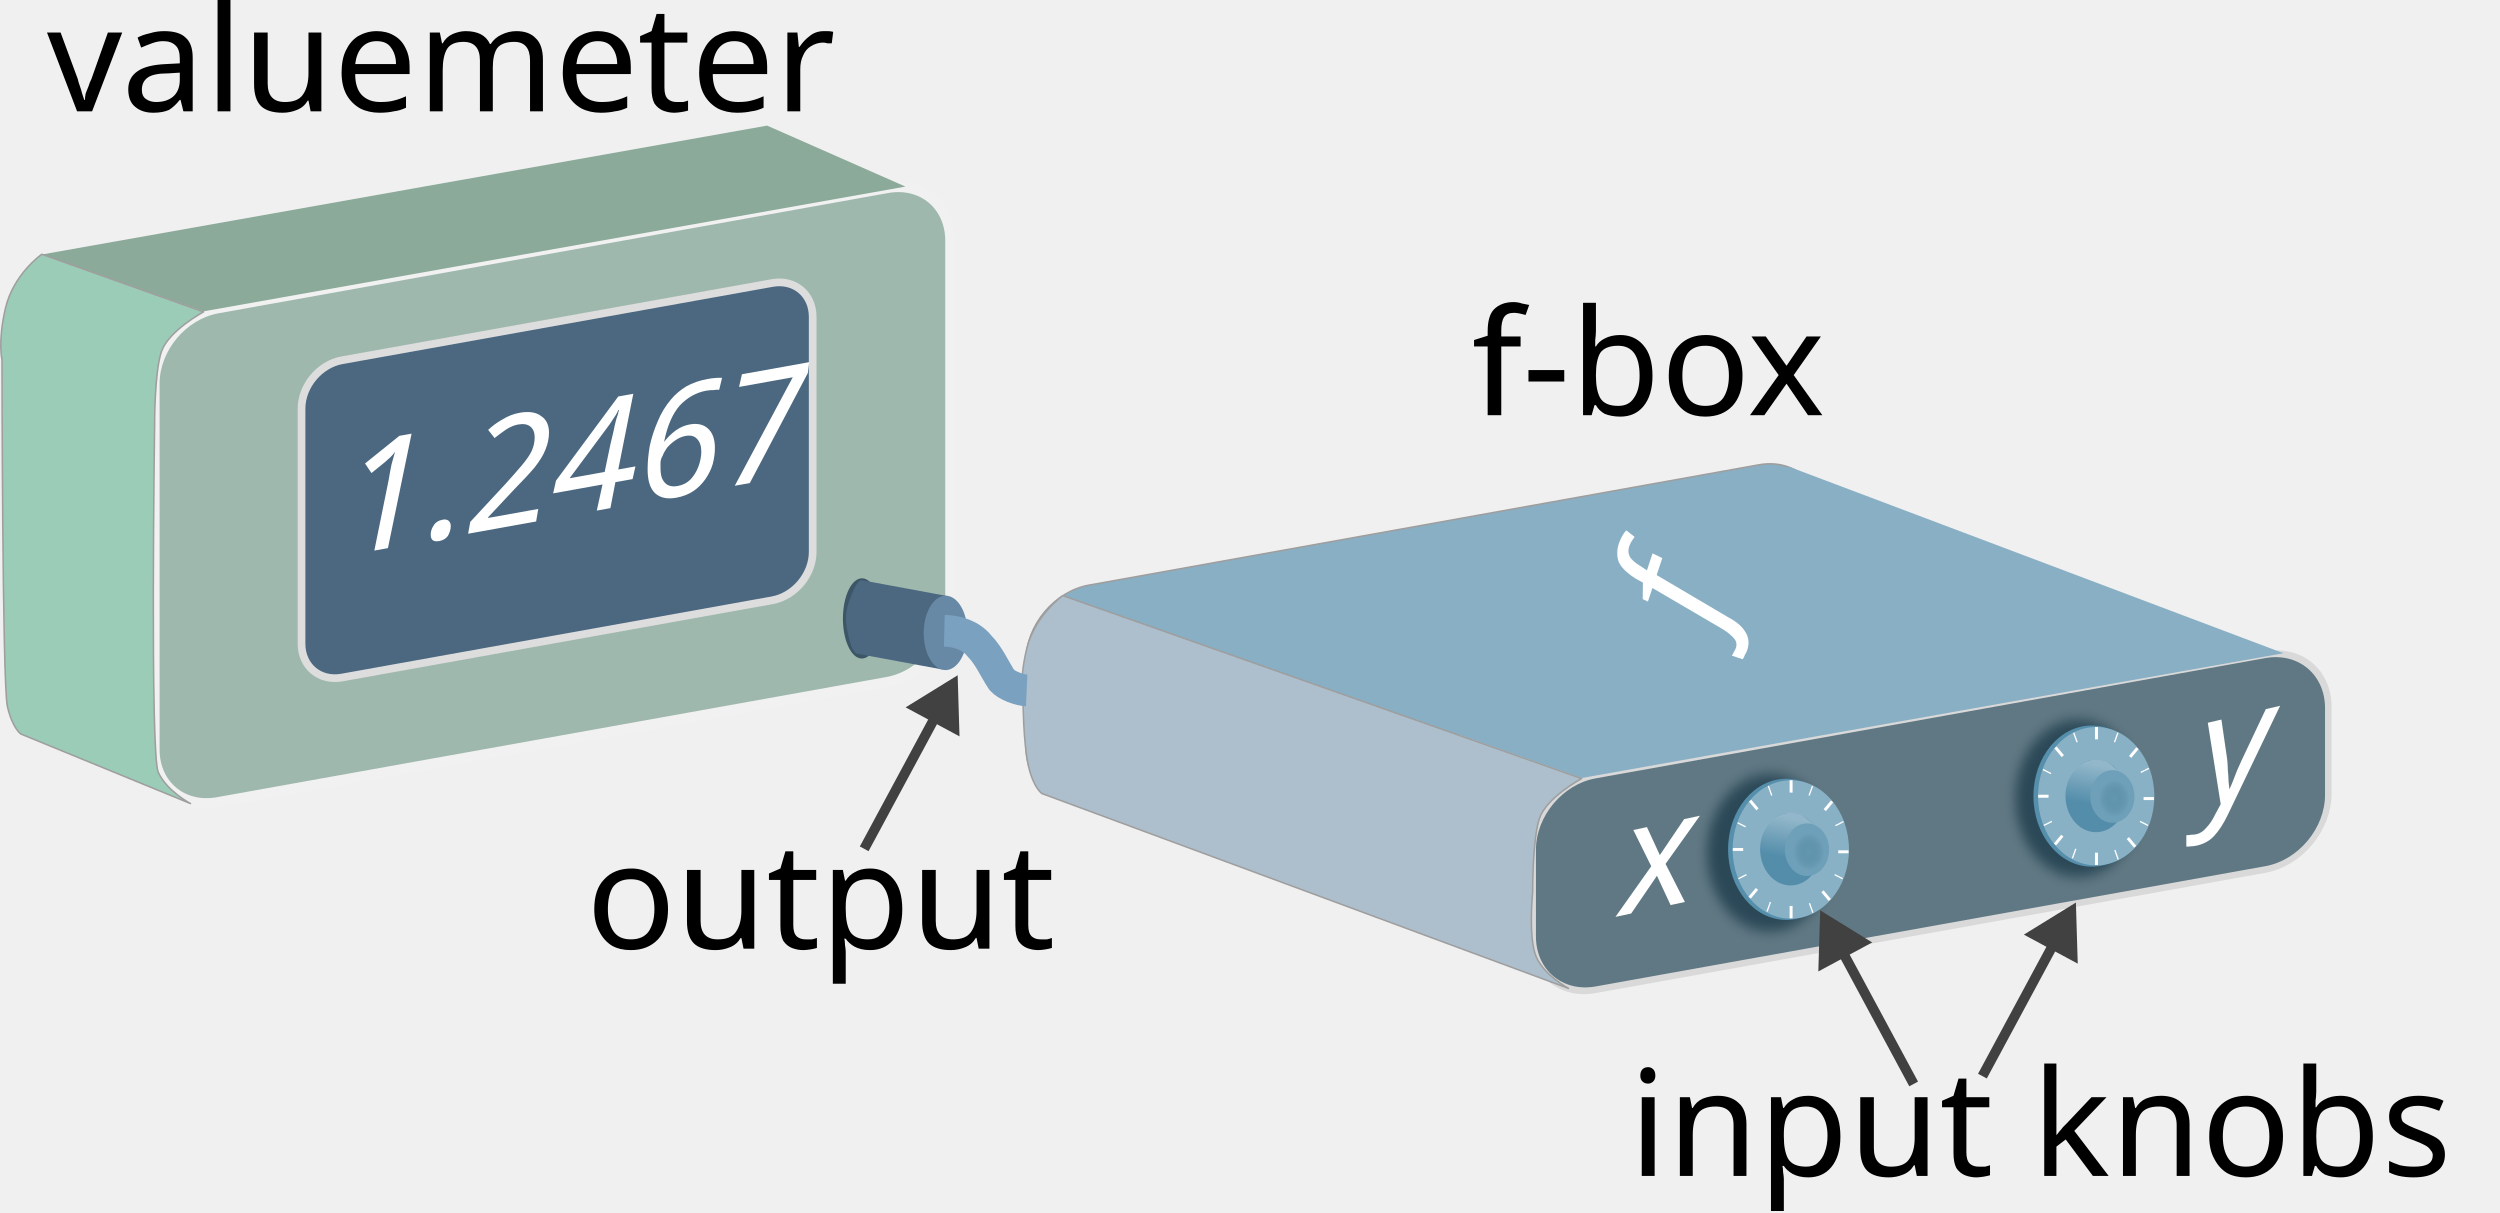
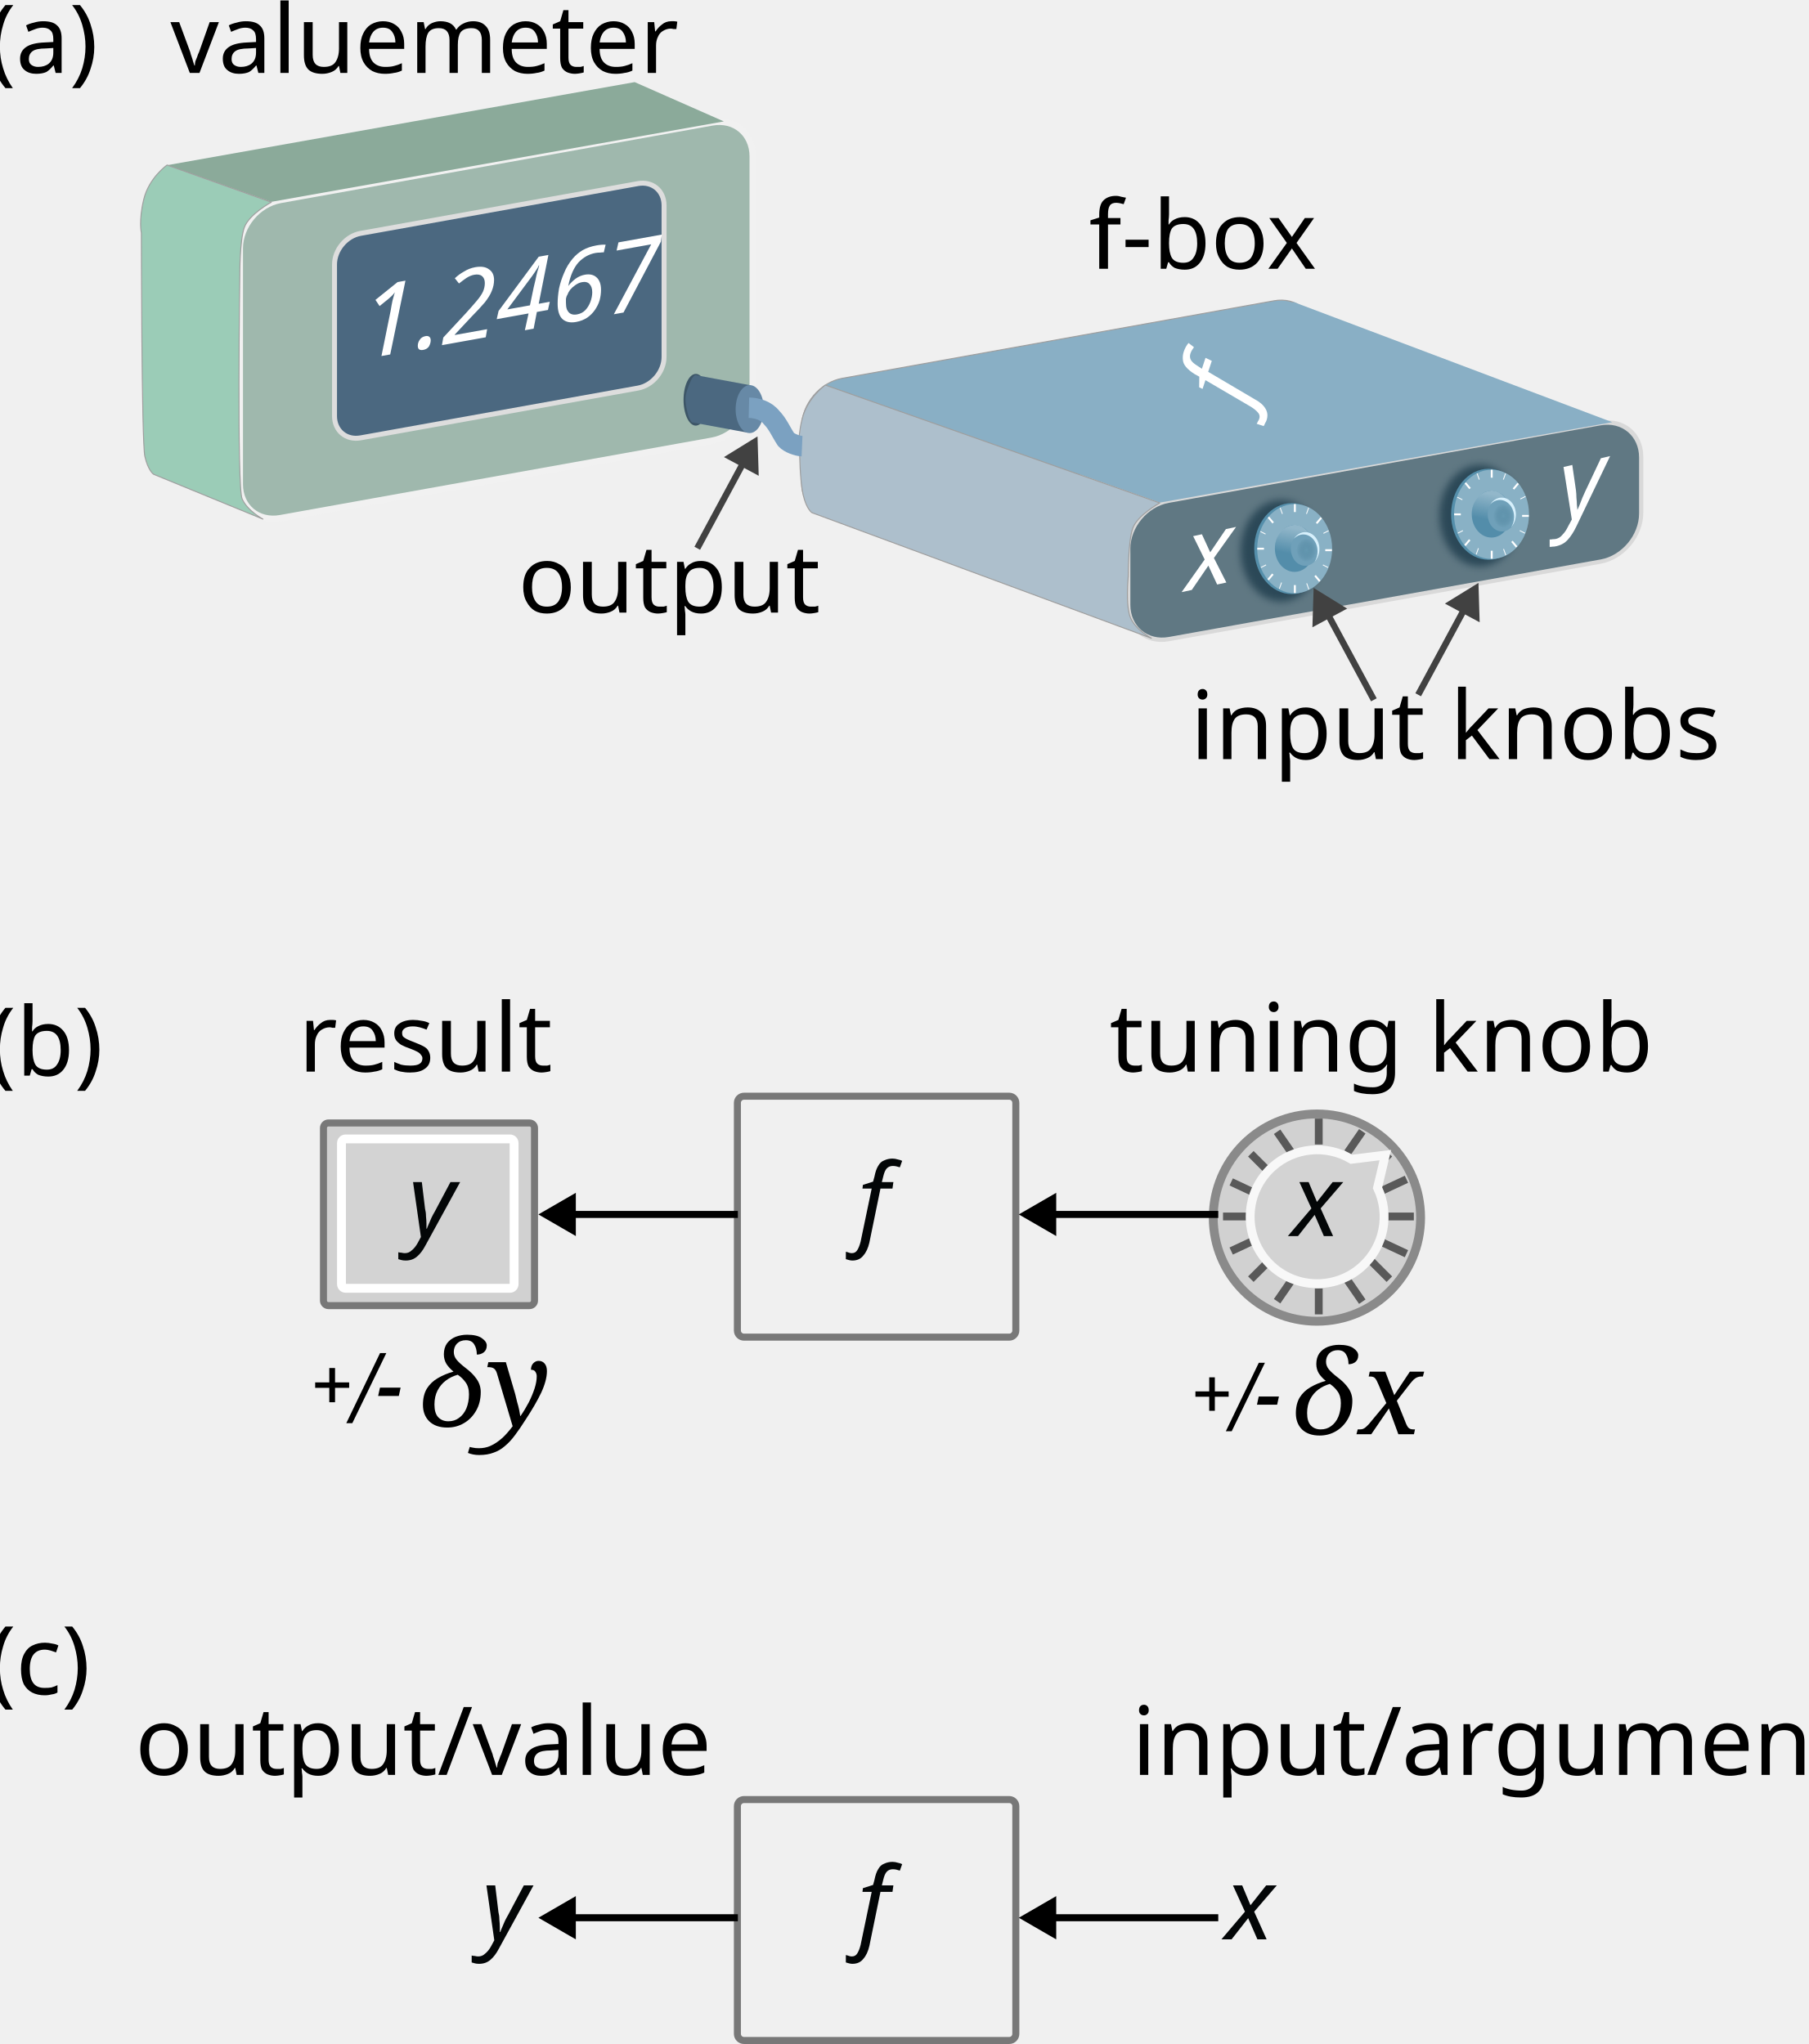
- <svg xmlns="http://www.w3.org/2000/svg" xmlns:xlink="http://www.w3.org/1999/xlink" width="54.568mm" height="26.476mm" viewBox="0 0 54.568 26.476" version="1.1" id="svg5">
+ <svg xmlns="http://www.w3.org/2000/svg" xmlns:xlink="http://www.w3.org/1999/xlink" width="61.234mm" height="69.219mm" viewBox="0 0 61.234 69.219" version="1.1" id="svg5">
  <defs id="defs2">
    <marker style="overflow:visible" id="TriangleStart" refX="0" refY="0" orient="auto-start-reverse" markerWidth="5.324" markerHeight="6.155" viewBox="0 0 5.324 6.155" preserveAspectRatio="xMidYMid">
      <path transform="scale(0.5)" style="fill:context-stroke;fill-rule:evenodd;stroke:context-stroke;stroke-width:1pt" d="M 5.77,0 -2.88,5 V -5 Z" id="path135" />
    </marker>
    <linearGradient id="linearGradient6101">
      <stop style="stop-color:#6498b1;stop-opacity:1;" offset="0" id="stop6097" />
      <stop style="stop-color:#457992;stop-opacity:0;" offset="1" id="stop6099" />
    </linearGradient>
    <linearGradient id="linearGradient6081">
      <stop style="stop-color:#92b7ca;stop-opacity:1;" offset="0" id="stop6077" />
      <stop style="stop-color:#92b7ca;stop-opacity:0;" offset="1" id="stop6079" />
    </linearGradient>
    <linearGradient xlink:href="#linearGradient6081" id="linearGradient6083" x1="115.342" y1="60.333" x2="114.871" y2="62.681" gradientUnits="userSpaceOnUse" gradientTransform="translate(-0.00826823,-0.00826823)" />
    <radialGradient xlink:href="#linearGradient6101" id="radialGradient6103" cx="116.455" cy="62.247" fx="116.455" fy="62.247" r="1.32" gradientTransform="matrix(0.6992481,0,0,0.8324382,35.13982,10.55309)" gradientUnits="userSpaceOnUse" />
    <linearGradient xlink:href="#linearGradient6081" id="linearGradient6175" gradientUnits="userSpaceOnUse" gradientTransform="translate(-0.00826823,-0.00826823)" x1="115.342" y1="60.333" x2="114.871" y2="62.681" />
    <radialGradient xlink:href="#linearGradient6101" id="radialGradient6177" gradientUnits="userSpaceOnUse" gradientTransform="matrix(0.6992481,0,0,0.8324382,35.13982,10.55309)" cx="116.455" cy="62.247" fx="116.455" fy="62.247" r="1.32" />
    <filter style="color-interpolation-filters:sRGB" id="filter1" x="-0.116" y="-0.095" width="1.231" height="1.19">
      <feGaussianBlur stdDeviation="0.122" id="feGaussianBlur1" />
    </filter>
+     <marker style="overflow:visible" id="TriangleStart-7" refX="0" refY="0" orient="auto-start-reverse" markerWidth="5.324" markerHeight="6.155" viewBox="0 0 5.324 6.155" preserveAspectRatio="xMidYMid">
+       <path transform="scale(0.5)" style="fill:context-stroke;fill-rule:evenodd;stroke:context-stroke;stroke-width:1pt" d="M 5.77,0 -2.88,5 V -5 Z" id="path135-5" />
+     </marker>
  </defs>
-   <g id="layer1" transform="translate(-12.2863,-4.777476)">
+   <g id="layer1" transform="translate(-7.542792,-4.738184)">
+     <rect style="fill:#d1d1d1;stroke:#787878;stroke-width:0.238;stroke-linejoin:round;stroke-dasharray:none;fill-opacity:1" id="rect29" width="7.145" height="6.185" x="18.494" y="42.767" ry="0.169" />
+     <rect style="fill:#d3d3d3;fill-opacity:1;stroke:#ffffff;stroke-width:0.3;stroke-linejoin:round;stroke-dasharray:none;stroke-opacity:1" id="rect30" width="5.844" height="5.059" x="19.104" y="43.307" ry="0.139" />
    <rect style="fill:#607883;fill-opacity:1;stroke:#d9d9d9;stroke-width:0.145;stroke-linejoin:round;stroke-dasharray:none;stroke-opacity:1" id="rect184" width="17.644" height="4.687" x="46.472" y="30.155" ry="1.397" transform="matrix(0.9842561,-0.1767484,0,1,0,0)" />
    <ellipse style="mix-blend-mode:normal;fill:#2b4857;fill-opacity:1;stroke:none;stroke-width:0.032;stroke-linejoin:round;filter:url(#filter1)" id="ellipse1" cx="50.961" cy="23.417" rx="1.269" ry="1.541" transform="matrix(1.074093,0,0,1.112695,2.90492,-3.854399)" />
    <ellipse style="mix-blend-mode:normal;fill:#2b4857;fill-opacity:1;stroke:none;stroke-width:0.032;stroke-linejoin:round;filter:url(#filter1)" id="ellipse6085-8" cx="50.961" cy="23.417" rx="1.269" ry="1.541" transform="matrix(1.074093,0,0,1.112695,-3.825418,-2.663774)" />
    <rect style="fill:#89afc5;fill-opacity:1;stroke:#9e9e9e;stroke-width:0.035;stroke-linejoin:round" id="rect391" width="17.644" height="4.687" x="35.238" y="24.024" ry="1.397" transform="matrix(0.9842561,-0.1767484,0,1,0,0)" />
    <path style="fill:#89afc5;fill-opacity:1;stroke:none;stroke-width:0.034;stroke-linejoin:round" d="M 51.35,14.97 62.128,19.036 46.804,21.76 35.527,17.782" id="path456" />
    <path style="fill:#adbfcc;fill-opacity:1;stroke:#9e9e9e;stroke-width:0.034;stroke-linejoin:round" d="m 46.808,21.771 c 0,0 -0.761,0.41 -0.918,0.864 -0.156,0.453 -0.15,1.616 -0.15,1.616 0,0 -0.101,1.006 0.079,1.415 0.18,0.408 0.704,0.685 0.704,0.685 L 35.03,22.099 c 0,0 -0.186,-0.118 -0.297,-0.608 -0.111,-0.49 -0.117,-1.412 -0.117,-1.412 0,0 -0.097,-0.399 0.079,-1.136 0.176,-0.737 0.79,-1.165 0.79,-1.165 z" id="path1188" />
    <g id="g6127" transform="matrix(0.3653943,0,0,0.3653943,9.17674,0.5795235)">
      <ellipse style="fill:#558fab;fill-opacity:1;stroke:none;stroke-width:0.087;stroke-linejoin:round" id="ellipse6085" cx="115.212" cy="62.225" rx="3.473" ry="4.217" />
      <ellipse style="fill:#89b1c5;fill-opacity:1;stroke:none;stroke-width:0.086;stroke-linejoin:round" id="circle5204" cx="115.486" cy="62.232" rx="3.473" ry="4.134" />
      <ellipse style="fill:#538daa;fill-opacity:1;stroke:none;stroke-width:0.116;stroke-linejoin:round" id="circle5206" cx="115.473" cy="62.216" rx="1.82" ry="2.166" />
      <path style="fill:none;fill-opacity:1;stroke:#ffffff;stroke-width:0.178;stroke-linejoin:round;stroke-dasharray:none;stroke-opacity:1" d="M 115.504,58.098 V 58.835" id="path5210" />
      <path style="fill:none;fill-opacity:1;stroke:#ffffff;stroke-width:0.178;stroke-linejoin:round;stroke-dasharray:none;stroke-opacity:1" d="m 115.504,65.605 v 0.737" id="path5212" />
      <path style="fill:none;fill-opacity:1;stroke:#ffffff;stroke-width:0.178;stroke-linejoin:round;stroke-dasharray:none;stroke-opacity:1" d="m 112.641,62.232 h -0.619" id="path5214" />
      <path style="fill:none;fill-opacity:1;stroke:#ffffff;stroke-width:0.178;stroke-linejoin:round;stroke-dasharray:none;stroke-opacity:1" d="m 118.937,62.372 h -0.619" id="path5216" />
      <path style="fill:none;fill-opacity:1;stroke:#ffffff;stroke-width:0.178;stroke-linejoin:round;stroke-dasharray:none;stroke-opacity:1" d="m 117.952,59.364 -0.438,0.521" id="path5218" />
      <path style="fill:none;fill-opacity:1;stroke:#ffffff;stroke-width:0.178;stroke-linejoin:round;stroke-dasharray:none;stroke-opacity:1" d="m 113.463,64.591 -0.438,0.521" id="path5220" />
      <path style="fill:none;fill-opacity:1;stroke:#ffffff;stroke-width:0.178;stroke-linejoin:round;stroke-dasharray:none;stroke-opacity:1" d="M 113.493,59.838 113.055,59.317" id="path5222" />
      <path style="fill:none;fill-opacity:1;stroke:#ffffff;stroke-width:0.178;stroke-linejoin:round;stroke-dasharray:none;stroke-opacity:1" d="m 117.815,65.252 -0.438,-0.521" id="path5224" />
      <path style="fill:none;fill-opacity:1;stroke:#ffffff;stroke-width:0.079;stroke-linejoin:round;stroke-dasharray:none;stroke-opacity:1" d="m 114.144,58.439 0.204,0.57" id="path5226" />
      <path style="fill:none;fill-opacity:1;stroke:#ffffff;stroke-width:0.079;stroke-linejoin:round;stroke-dasharray:none;stroke-opacity:1" d="m 116.784,58.439 -0.204,0.57" id="path5228" />
      <path style="fill:none;fill-opacity:1;stroke:#ffffff;stroke-width:0.079;stroke-linejoin:round;stroke-dasharray:none;stroke-opacity:1" d="m 116.804,66.013 -0.204,-0.57" id="path5230" />
      <path style="fill:none;fill-opacity:1;stroke:#ffffff;stroke-width:0.079;stroke-linejoin:round;stroke-dasharray:none;stroke-opacity:1" d="m 114.066,65.943 0.204,-0.57" id="path5232" />
      <path style="fill:none;fill-opacity:1;stroke:#ffffff;stroke-width:0.079;stroke-linejoin:round;stroke-dasharray:none;stroke-opacity:1" d="m 112.308,60.637 0.479,0.243" id="path5234" />
      <path style="fill:none;fill-opacity:1;stroke:#ffffff;stroke-width:0.079;stroke-linejoin:round;stroke-dasharray:none;stroke-opacity:1" d="m 112.357,63.979 0.479,-0.243" id="path5236" />
      <path style="fill:none;fill-opacity:1;stroke:#ffffff;stroke-width:0.079;stroke-linejoin:round;stroke-dasharray:none;stroke-opacity:1" d="m 118.631,60.567 -0.479,0.243" id="path5238" />
      <path style="fill:none;fill-opacity:1;stroke:#ffffff;stroke-width:0.079;stroke-linejoin:round;stroke-dasharray:none;stroke-opacity:1" d="m 118.582,63.979 -0.479,-0.243" id="path5240" />
      <path style="fill:url(#linearGradient6083);fill-opacity:1;stroke:none;stroke-width:0.094;stroke-linejoin:round;stroke-dasharray:none;stroke-opacity:1" d="m 116.714,63.781 -0.579,0.397 c -0.201,0.099 -0.628,0.198 -0.628,0.198 0,0 -1.844,-0.044 -1.844,-2.175 0,-2.13 1.844,-2.175 1.844,-2.175 0,0 0.451,0.028 0.719,0.207 0.269,0.179 0.566,0.484 0.566,0.484" id="path5326" />
      <ellipse style="fill:#6fa0b9;fill-opacity:1;stroke:none;stroke-width:0.084;stroke-linejoin:round" id="circle5208" cx="116.455" cy="62.247" rx="1.32" ry="1.571" />
      <ellipse style="fill:url(#radialGradient6103);fill-opacity:1;stroke:none;stroke-width:0.059;stroke-linejoin:round" id="ellipse6095" cx="116.571" cy="62.37" rx="0.923" ry="1.098" />
    </g>
    <g id="g6173" transform="matrix(0.3653943,0,0,0.3653943,15.84195,-0.5826158)">
      <ellipse style="fill:#558fab;fill-opacity:1;stroke:none;stroke-width:0.087;stroke-linejoin:round" id="ellipse6129" cx="115.212" cy="62.225" rx="3.473" ry="4.217" />
      <ellipse style="fill:#89b1c5;fill-opacity:1;stroke:none;stroke-width:0.086;stroke-linejoin:round" id="ellipse6131" cx="115.486" cy="62.232" rx="3.473" ry="4.134" />
      <ellipse style="fill:#538daa;fill-opacity:1;stroke:none;stroke-width:0.116;stroke-linejoin:round" id="ellipse6133" cx="115.473" cy="62.216" rx="1.82" ry="2.166" />
      <path style="fill:none;fill-opacity:1;stroke:#ffffff;stroke-width:0.178;stroke-linejoin:round;stroke-dasharray:none;stroke-opacity:1" d="M 115.504,58.098 V 58.835" id="path6135" />
      <path style="fill:none;fill-opacity:1;stroke:#ffffff;stroke-width:0.178;stroke-linejoin:round;stroke-dasharray:none;stroke-opacity:1" d="m 115.504,65.605 v 0.737" id="path6137" />
      <path style="fill:none;fill-opacity:1;stroke:#ffffff;stroke-width:0.178;stroke-linejoin:round;stroke-dasharray:none;stroke-opacity:1" d="m 112.641,62.232 h -0.619" id="path6139" />
      <path style="fill:none;fill-opacity:1;stroke:#ffffff;stroke-width:0.178;stroke-linejoin:round;stroke-dasharray:none;stroke-opacity:1" d="m 118.937,62.372 h -0.619" id="path6141" />
      <path style="fill:none;fill-opacity:1;stroke:#ffffff;stroke-width:0.178;stroke-linejoin:round;stroke-dasharray:none;stroke-opacity:1" d="m 117.952,59.364 -0.438,0.521" id="path6143" />
      <path style="fill:none;fill-opacity:1;stroke:#ffffff;stroke-width:0.178;stroke-linejoin:round;stroke-dasharray:none;stroke-opacity:1" d="m 113.463,64.591 -0.438,0.521" id="path6145" />
      <path style="fill:none;fill-opacity:1;stroke:#ffffff;stroke-width:0.178;stroke-linejoin:round;stroke-dasharray:none;stroke-opacity:1" d="M 113.493,59.838 113.055,59.317" id="path6147" />
      <path style="fill:none;fill-opacity:1;stroke:#ffffff;stroke-width:0.178;stroke-linejoin:round;stroke-dasharray:none;stroke-opacity:1" d="m 117.815,65.252 -0.438,-0.521" id="path6149" />
      <path style="fill:none;fill-opacity:1;stroke:#ffffff;stroke-width:0.079;stroke-linejoin:round;stroke-dasharray:none;stroke-opacity:1" d="m 114.144,58.439 0.204,0.57" id="path6151" />
      <path style="fill:none;fill-opacity:1;stroke:#ffffff;stroke-width:0.079;stroke-linejoin:round;stroke-dasharray:none;stroke-opacity:1" d="m 116.784,58.439 -0.204,0.57" id="path6153" />
      <path style="fill:none;fill-opacity:1;stroke:#ffffff;stroke-width:0.079;stroke-linejoin:round;stroke-dasharray:none;stroke-opacity:1" d="m 116.804,66.013 -0.204,-0.57" id="path6155" />
      <path style="fill:none;fill-opacity:1;stroke:#ffffff;stroke-width:0.079;stroke-linejoin:round;stroke-dasharray:none;stroke-opacity:1" d="m 114.066,65.943 0.204,-0.57" id="path6157" />
      <path style="fill:none;fill-opacity:1;stroke:#ffffff;stroke-width:0.079;stroke-linejoin:round;stroke-dasharray:none;stroke-opacity:1" d="m 112.308,60.637 0.479,0.243" id="path6159" />
      <path style="fill:none;fill-opacity:1;stroke:#ffffff;stroke-width:0.079;stroke-linejoin:round;stroke-dasharray:none;stroke-opacity:1" d="m 112.357,63.979 0.479,-0.243" id="path6161" />
      <path style="fill:none;fill-opacity:1;stroke:#ffffff;stroke-width:0.079;stroke-linejoin:round;stroke-dasharray:none;stroke-opacity:1" d="m 118.631,60.567 -0.479,0.243" id="path6163" />
      <path style="fill:none;fill-opacity:1;stroke:#ffffff;stroke-width:0.079;stroke-linejoin:round;stroke-dasharray:none;stroke-opacity:1" d="m 118.582,63.979 -0.479,-0.243" id="path6165" />
      <path style="fill:url(#linearGradient6175);fill-opacity:1;stroke:none;stroke-width:0.094;stroke-linejoin:round;stroke-dasharray:none;stroke-opacity:1" d="m 116.714,63.781 -0.579,0.397 c -0.201,0.099 -0.628,0.198 -0.628,0.198 0,0 -1.844,-0.044 -1.844,-2.175 0,-2.13 1.844,-2.175 1.844,-2.175 0,0 0.451,0.028 0.719,0.207 0.269,0.179 0.566,0.484 0.566,0.484" id="path6167" />
      <ellipse style="fill:#6fa0b9;fill-opacity:1;stroke:none;stroke-width:0.084;stroke-linejoin:round" id="ellipse6169" cx="116.455" cy="62.247" rx="1.32" ry="1.571" />
      <ellipse style="fill:url(#radialGradient6177);fill-opacity:1;stroke:none;stroke-width:0.059;stroke-linejoin:round" id="ellipse6171" cx="116.571" cy="62.37" rx="0.923" ry="1.098" />
    </g>
    <text xml:space="preserve" style="font-style:italic;font-size:3.37px;font-family:'Iowan Old Style';-inkscape-font-specification:'Iowan Old Style';fill:#ffffff;fill-opacity:1;stroke:none;stroke-width:0.007;stroke-linejoin:round;stroke-dasharray:none;stroke-opacity:1" x="47.672" y="34.995" id="text7023" transform="skewY(-12.10985)">
      <tspan id="tspan7021" style="fill:#ffffff;fill-opacity:1;stroke-width:0.007" x="47.672" y="34.995">x</tspan>
    </text>
    <text xml:space="preserve" style="font-style:italic;font-size:3.37px;font-family:'Iowan Old Style';-inkscape-font-specification:'Iowan Old Style';fill:#ffffff;fill-opacity:1;stroke:none;stroke-width:0.007;stroke-linejoin:round;stroke-dasharray:none;stroke-opacity:1" x="60.319" y="36.56" id="text7337" transform="skewY(-13.20739)">
      <tspan id="tspan7335" style="fill:#ffffff;fill-opacity:1;stroke-width:0.007" x="60.319" y="36.56">y</tspan>
    </text>
    <text xml:space="preserve" style="font-style:italic;font-size:3.37px;font-family:'Iowan Old Style';-inkscape-font-specification:'Iowan Old Style';fill:#ffffff;fill-opacity:1;stroke:none;stroke-width:0.007;stroke-linejoin:round;stroke-dasharray:none;stroke-opacity:1" x="-2.05" y="53.016" id="text7341" transform="rotate(-71.73136)">
      <tspan id="tspan7339" style="fill:#ffffff;fill-opacity:1;stroke-width:0.007" x="-2.05" y="53.016">f</tspan>
    </text>
    <path id="rect7413" style="fill:#9fb8ad;fill-opacity:1;stroke:#f1f1f1;stroke-width:0.217;stroke-linejoin:round;stroke-dasharray:none;stroke-opacity:1" d="M 17.036,11.509 31.652,8.884 c 0.762,-0.137 1.375,0.376 1.375,1.15 v 7.984 c 0,0.774 -0.613,1.507 -1.375,1.644 L 17.036,22.286 C 16.274,22.423 15.661,21.91 15.661,21.137 v -7.984 c 0,-0.774 0.613,-1.507 1.375,-1.644 z" />
    <path style="fill:#8baa9a;fill-opacity:1;stroke:none;stroke-width:0.034;stroke-linejoin:round" d="M 29.03,7.519 32.049,8.85 16.725,11.574 13.207,10.331" id="path7417" />
    <path style="fill:#9bccb7;fill-opacity:1;stroke:#9e9e9e;stroke-width:0.034;stroke-linejoin:round" d="m 16.729,11.585 c 0,0 -0.761,0.41 -0.918,0.864 -0.156,0.453 -0.15,1.616 -0.15,1.616 0,0 -0.101,7.159 0.079,7.567 0.18,0.408 0.704,0.685 0.704,0.685 L 12.744,20.8 c 0,0 -0.186,-0.118 -0.297,-0.608 -0.111,-0.49 -0.117,-7.564 -0.117,-7.564 0,0 -0.097,-0.399 0.079,-1.136 0.176,-0.737 0.79,-1.165 0.79,-1.165 z" id="path7419" />
    <path id="path8260" style="fill:#4b6880;fill-opacity:1;stroke:#dddddd;stroke-width:0.168;stroke-linejoin:round;stroke-dasharray:none;stroke-opacity:1" d="m 19.751,12.641 9.391,-1.686 c 0.489,-0.088 0.883,0.242 0.883,0.739 v 5.13 c 0,0.497 -0.394,0.968 -0.883,1.056 l -9.391,1.686 c -0.489,0.088 -0.883,-0.242 -0.883,-0.739 v -5.13 c 0,-0.497 0.394,-0.968 0.883,-1.056 z" />
    <text xml:space="preserve" style="font-style:italic;font-size:3.37px;font-family:'Iowan Old Style';-inkscape-font-specification:'Iowan Old Style';fill:#ffffff;fill-opacity:1;stroke:none;stroke-width:0.007;stroke-linejoin:round;stroke-dasharray:none;stroke-opacity:1" x="19.769" y="20.472" id="text8264" transform="skewY(-10.19165)">
      <tspan id="tspan8262" style="fill:#ffffff;fill-opacity:1;stroke-width:0.007" x="19.769" y="20.472">1.2467</tspan>
    </text>
    <ellipse style="fill:#3d5667;fill-opacity:1;stroke:none;stroke-width:0.028;stroke-linejoin:round;stroke-dasharray:none;stroke-opacity:1" id="ellipse8509" cx="32.519" cy="11" rx="0.423" ry="0.872" transform="matrix(0.9745373,0.2242254,-0.05378754,0.9985524,0,0)" />
    <path id="rect8498" style="fill:#4b6880;stroke-width:0.034;stroke-linejoin:round" d="m 31.082,17.439 1.878,0.348 c 0,0 -0.257,0.397 -0.281,0.759 -0.024,0.362 0.174,0.844 0.174,0.844 l -1.878,-0.348 c 0,0 -0.08,-0.06 -0.127,-0.223 -0.047,-0.163 -0.108,-0.422 -0.095,-0.615 0.013,-0.193 0.119,-0.449 0.186,-0.591 0.067,-0.142 0.143,-0.174 0.143,-0.174 z" />
    <ellipse style="fill:#6789a6;fill-opacity:1;stroke:none;stroke-width:0.028;stroke-linejoin:round;stroke-dasharray:none;stroke-opacity:1" id="path8501" cx="34.325" cy="12.36" rx="0.482" ry="0.809" transform="matrix(0.9832319,0.1823598,-0.06667401,0.9977748,0,0)" />
    <path style="fill:none;fill-opacity:1;stroke:#7ba1c1;stroke-width:0.692;stroke-linejoin:round;stroke-dasharray:none;stroke-opacity:1" d="m 32.898,18.545 c 0.27,0.007 0.577,0.091 0.767,0.333 0.211,0.214 0.326,0.497 0.489,0.743 0.107,0.12 0.38,0.219 0.542,0.226" id="path8574" />
    <text xml:space="preserve" style="font-style:italic;font-size:3.219px;font-family:'Iowan Old Style';-inkscape-font-specification:'Iowan Old Style';fill:none;fill-opacity:1;stroke:#dddddd;stroke-width:0.045;stroke-linejoin:round;stroke-dasharray:none;stroke-opacity:1" x="13.312" y="7.207" id="text8790">
      <tspan id="tspan8788" style="font-style:normal;font-variant:normal;font-weight:normal;font-stretch:normal;font-family:'Iowan Old Style';-inkscape-font-specification:'Iowan Old Style';fill:#000000;fill-opacity:1;stroke:none;stroke-width:0.045" x="13.312" y="7.207">valuemeter</tspan>
    </text>
    <text xml:space="preserve" style="font-style:italic;font-size:3.219px;font-family:'Iowan Old Style';-inkscape-font-specification:'Iowan Old Style';fill:none;fill-opacity:1;stroke:#dddddd;stroke-width:0.045;stroke-linejoin:round;stroke-dasharray:none;stroke-opacity:1" x="44.416" y="13.838" id="text8844">
      <tspan id="tspan8842" style="font-style:normal;font-variant:normal;font-weight:normal;font-stretch:normal;font-family:'Iowan Old Style';-inkscape-font-specification:'Iowan Old Style';fill:#000000;fill-opacity:1;stroke:none;stroke-width:0.045" x="44.416" y="13.838">f-box</tspan>
    </text>
    <text xml:space="preserve" style="font-style:italic;font-size:3.219px;font-family:'Iowan Old Style';-inkscape-font-specification:'Iowan Old Style';fill:none;fill-opacity:1;stroke:#dddddd;stroke-width:0.045;stroke-linejoin:round;stroke-dasharray:none;stroke-opacity:1" x="47.841" y="30.443" id="text8984">
      <tspan id="tspan8982" style="font-style:normal;font-variant:normal;font-weight:normal;font-stretch:normal;font-family:'Iowan Old Style';-inkscape-font-specification:'Iowan Old Style';fill:#000000;fill-opacity:1;stroke:none;stroke-width:0.045" x="47.841" y="30.443">input knobs</tspan>
    </text>
    <path style="fill:none;fill-opacity:1;stroke:#414141;stroke-width:0.217;stroke-linejoin:round;stroke-dasharray:none;stroke-opacity:1;marker-end:url(#TriangleStart)" d="M 54.056,28.437 52.381,25.326" id="path8988" />
    <path style="fill:none;fill-opacity:1;stroke:#414141;stroke-width:0.217;stroke-linejoin:round;stroke-dasharray:none;stroke-opacity:1;marker-end:url(#TriangleStart)" d="m 55.557,28.266 1.675,-3.11" id="path9860" />
-     <text xml:space="preserve" style="font-style:normal;font-weight:normal;font-size:3.175px;line-height:1.25;font-family:'Gentium Book Basic';letter-spacing:0px;word-spacing:0px;fill:#000000;fill-opacity:1;stroke:none;stroke-width:0.135" x="119.134" y="-3.28" id="text1330">
-       <tspan id="tspan1328" x="119.134" y="-3.28" style="font-style:normal;font-variant:normal;font-weight:normal;font-stretch:normal;font-size:3.175px;font-family:'Gentium Book Basic';-inkscape-font-specification:'Gentium Book Basic';stroke-width:0.135">state<tspan style="font-size:65%;baseline-shift:sub" id="tspan1348">f</tspan>
-       </tspan>
-     </text>
    <text xml:space="preserve" style="font-style:italic;font-size:3.219px;font-family:'Iowan Old Style';-inkscape-font-specification:'Iowan Old Style';fill:none;fill-opacity:1;stroke:#dddddd;stroke-width:0.045;stroke-linejoin:round;stroke-dasharray:none;stroke-opacity:1" x="25.087" y="25.482" id="text1">
      <tspan id="tspan1" style="font-style:normal;font-variant:normal;font-weight:normal;font-stretch:normal;font-family:'Iowan Old Style';-inkscape-font-specification:'Iowan Old Style';fill:#000000;fill-opacity:1;stroke:none;stroke-width:0.045" x="25.087" y="25.482">output</tspan>
    </text>
    <path style="fill:none;fill-opacity:1;stroke:#414141;stroke-width:0.217;stroke-linejoin:round;stroke-dasharray:none;stroke-opacity:1;marker-end:url(#TriangleStart)" d="m 31.149,23.305 1.675,-3.11" id="path1" />
+     <path id="ellipse22" style="fill:#d7f0fc;fill-opacity:1;stroke:none;stroke-width:0.031;stroke-linejoin:round" d="m 51.732,22.755 a 0.482,0.574 0 0 0 -0.385,0.229 0.482,0.574 0 0 1 0.32,-0.147 0.482,0.574 0 0 1 0.482,0.574 0.482,0.574 0 0 1 -0.097,0.346 0.482,0.574 0 0 0 0.162,-0.427 0.482,0.574 0 0 0 -0.482,-0.574 z" />
+     <path id="ellipse22-2" style="fill:#d7f0fc;fill-opacity:1;stroke:none;stroke-width:0.031;stroke-linejoin:round" d="m 58.386,21.587 a 0.482,0.574 0 0 0 -0.385,0.229 0.482,0.574 0 0 1 0.32,-0.147 0.482,0.574 0 0 1 0.482,0.574 0.482,0.574 0 0 1 -0.097,0.346 0.482,0.574 0 0 0 0.162,-0.427 0.482,0.574 0 0 0 -0.482,-0.574 z" />
+     <rect style="fill:none;stroke:#787878;stroke-width:0.238;stroke-linejoin:round" id="rect459" width="9.426" height="8.159" x="32.508" y="65.679" ry="0.223" />
+     <path style="fill:none;fill-opacity:1;stroke:#000000;stroke-width:0.238;stroke-linejoin:round;stroke-opacity:1;marker-end:url(#TriangleStart-7)" d="M 48.788,69.682 H 42.88" id="path515" />
+     <path style="fill:none;fill-opacity:1;stroke:#000000;stroke-width:0.238;stroke-linejoin:round;stroke-opacity:1;marker-end:url(#TriangleStart-7)" d="M 32.524,69.682 H 26.616" id="path2601" />
+     <text xml:space="preserve" style="font-size:25.628px;font-family:serif;-inkscape-font-specification:serif;fill:#89afc5;stroke:#f1f1f1;stroke-width:0.238;stroke-linejoin:round" x="49.021" y="70.416" id="text3343">
+       <tspan id="tspan3341" style="font-style:italic;font-variant:normal;font-weight:normal;font-stretch:normal;font-size:3.414px;font-family:'Iowan Old Style';-inkscape-font-specification:'Iowan Old Style, Normal';font-variant-ligatures:normal;font-variant-caps:normal;font-variant-numeric:normal;font-variant-east-asian:normal;fill:#030607;fill-opacity:1;stroke:none;stroke-width:0.238" x="49.021" y="70.416">x</tspan>
+     </text>
+     <text xml:space="preserve" style="font-size:25.628px;font-family:serif;-inkscape-font-specification:serif;fill:#89afc5;stroke:#f1f1f1;stroke-width:0.238;stroke-linejoin:round" x="23.839" y="70.416" id="text3347">
+       <tspan id="tspan3345" style="font-style:italic;font-variant:normal;font-weight:normal;font-stretch:normal;font-size:3.414px;font-family:'Iowan Old Style';-inkscape-font-specification:'Iowan Old Style, Normal';font-variant-ligatures:normal;font-variant-caps:normal;font-variant-numeric:normal;font-variant-east-asian:normal;fill:#030607;fill-opacity:1;stroke:none;stroke-width:0.238" x="23.839" y="70.416">y</tspan>
+     </text>
+     <text xml:space="preserve" style="font-size:25.628px;font-family:serif;-inkscape-font-specification:serif;fill:#89afc5;stroke:#f1f1f1;stroke-width:0.238;stroke-linejoin:round" x="36.571" y="70.416" id="text3403">
+       <tspan id="tspan3401" style="font-style:italic;font-variant:normal;font-weight:normal;font-stretch:normal;font-size:3.414px;font-family:'Iowan Old Style';-inkscape-font-specification:'Iowan Old Style Italic';font-variant-ligatures:normal;font-variant-caps:normal;font-variant-numeric:normal;font-variant-east-asian:normal;fill:#030607;fill-opacity:1;stroke:none;stroke-width:0.238" x="36.571" y="70.416">f</tspan>
+     </text>
+     <text xml:space="preserve" style="font-style:italic;font-size:3.219px;font-family:'Iowan Old Style';-inkscape-font-specification:'Iowan Old Style';fill:none;fill-opacity:1;stroke:#dddddd;stroke-width:0.045;stroke-linejoin:round;stroke-dasharray:none;stroke-opacity:1" x="45.857" y="64.844" id="text23">
+       <tspan id="tspan23" style="font-style:normal;font-variant:normal;font-weight:normal;font-stretch:normal;font-family:'Iowan Old Style';-inkscape-font-specification:'Iowan Old Style';fill:#000000;fill-opacity:1;stroke:none;stroke-width:0.045" x="45.857" y="64.844">input/argument</tspan>
+     </text>
+     <text xml:space="preserve" style="font-style:italic;font-size:3.219px;font-family:'Iowan Old Style';-inkscape-font-specification:'Iowan Old Style';fill:none;fill-opacity:1;stroke:#dddddd;stroke-width:0.045;stroke-linejoin:round;stroke-dasharray:none;stroke-opacity:1" x="12.123" y="64.844" id="text24">
+       <tspan id="tspan24" style="font-style:normal;font-variant:normal;font-weight:normal;font-stretch:normal;font-family:'Iowan Old Style';-inkscape-font-specification:'Iowan Old Style';fill:#000000;fill-opacity:1;stroke:none;stroke-width:0.045" x="12.123" y="64.844">output/value</tspan>
+     </text>
+     <g id="g1278" transform="translate(83.88224,27.57078)">
+       <circle style="fill:#d1d1d1;fill-opacity:1;stroke:#8a8a8a;stroke-width:0.3;stroke-miterlimit:4;stroke-dasharray:none;stroke-opacity:1" id="circle1113" cx="-31.754" cy="18.401" r="3.51" />
+       <g id="g1258">
+         <path style="fill:none;stroke:#595959;stroke-width:0.265px;stroke-linecap:butt;stroke-linejoin:miter;stroke-opacity:1" d="M -34.056,18.363 H -34.933" id="path1119" />
+         <path style="fill:none;stroke:#595959;stroke-width:0.265px;stroke-linecap:butt;stroke-linejoin:miter;stroke-opacity:1" d="m -28.473,18.363 h -0.877" id="path1121" />
+         <path style="fill:none;stroke:#595959;stroke-width:0.265px;stroke-linecap:butt;stroke-linejoin:miter;stroke-opacity:1" d="m -31.692,15.048 v 0.877" id="path1123" />
+         <path style="fill:none;stroke:#595959;stroke-width:0.265px;stroke-linecap:butt;stroke-linejoin:miter;stroke-opacity:1" d="m -33.991,16.24 0.62,0.62" id="path1125" />
+         <path style="fill:none;stroke:#595959;stroke-width:0.265px;stroke-linecap:butt;stroke-linejoin:miter;stroke-opacity:1" d="m -29.302,16.24 -0.62,0.62" id="path1127" />
+         <path style="fill:none;stroke:#595959;stroke-width:0.265px;stroke-linecap:butt;stroke-linejoin:miter;stroke-opacity:1" d="m -28.723,17.102 -0.795,0.372" id="path1129" />
+         <path style="fill:none;stroke:#595959;stroke-width:0.265px;stroke-linecap:butt;stroke-linejoin:miter;stroke-opacity:1" d="M -33.862,17.565 -34.656,17.193" id="path1131" />
+         <path style="fill:none;stroke:#595959;stroke-width:0.265px;stroke-linecap:butt;stroke-linejoin:miter;stroke-opacity:1" d="m -33.102,15.494 0.498,0.722" id="path1133" />
+         <path style="fill:none;stroke:#595959;stroke-width:0.265px;stroke-linecap:butt;stroke-linejoin:miter;stroke-opacity:1" d="m -30.218,15.478 -0.498,0.722" id="path1135" />
+         <path style="fill:none;stroke:#595959;stroke-width:0.265px;stroke-linecap:butt;stroke-linejoin:miter;stroke-opacity:1" d="M -31.692,21.678 V 20.801" id="path1153" />
+         <path style="fill:none;stroke:#595959;stroke-width:0.265px;stroke-linecap:butt;stroke-linejoin:miter;stroke-opacity:1" d="m -33.991,20.486 0.62,-0.62" id="path1155" />
+         <path style="fill:none;stroke:#595959;stroke-width:0.265px;stroke-linecap:butt;stroke-linejoin:miter;stroke-opacity:1" d="M -29.302,20.486 -29.922,19.866" id="path1157" />
+         <path style="fill:none;stroke:#595959;stroke-width:0.265px;stroke-linecap:butt;stroke-linejoin:miter;stroke-opacity:1" d="m -28.723,19.624 -0.795,-0.372" id="path1159" />
+         <path style="fill:none;stroke:#595959;stroke-width:0.265px;stroke-linecap:butt;stroke-linejoin:miter;stroke-opacity:1" d="m -33.862,19.161 -0.795,0.372" id="path1161" />
+         <path style="fill:none;stroke:#595959;stroke-width:0.265px;stroke-linecap:butt;stroke-linejoin:miter;stroke-opacity:1" d="m -33.102,21.232 0.498,-0.722" id="path1163" />
+         <path style="fill:none;stroke:#595959;stroke-width:0.265px;stroke-linecap:butt;stroke-linejoin:miter;stroke-opacity:1" d="m -30.218,21.248 -0.498,-0.722" id="path1165" />
+       </g>
+     </g>
+     <path id="path1111" style="fill:#d3d3d3;fill-opacity:1;stroke:#f8f8f8;stroke-width:0.3;stroke-miterlimit:4;stroke-dasharray:none;stroke-opacity:1" d="m 54.444,43.855 -0.647,0.08 -0.498,0.062 a 2.267,2.267 0 0 0 -2.68,0.26 2.267,2.267 0 0 0 -0.169,3.202 2.267,2.267 0 0 0 3.202,0.169 2.267,2.267 0 0 0 0.528,-2.666 l 0.113,-0.473 z" />
+     <g id="g48" transform="matrix(0.5537954,0,0,0.5537954,21.34149,1.007157)">
+       <text xml:space="preserve" style="font-style:normal;font-weight:normal;font-size:7.148px;line-height:1.25;font-family:sans-serif;letter-spacing:0px;word-spacing:0px;fill:#000000;fill-opacity:1;stroke:none;stroke-width:0.179" x="54.025" y="94.443" id="text20109">
+         <tspan id="tspan20115" style="font-style:italic;font-variant:normal;font-weight:normal;font-stretch:normal;font-family:serif;-inkscape-font-specification:'serif Italic';stroke-width:0.179" x="54.025" y="94.443">δx</tspan>
+       </text>
+       <text xml:space="preserve" style="font-style:normal;font-weight:normal;font-size:4.755px;line-height:1.25;font-family:sans-serif;letter-spacing:0px;word-spacing:0px;fill:#000000;fill-opacity:1;stroke:none;stroke-width:0.119" x="47.853" y="93.68" id="text22243">
+         <tspan id="tspan22241" style="font-style:italic;font-variant:normal;font-weight:bold;font-stretch:normal;font-family:serif;-inkscape-font-specification:'serif Italic';stroke-width:0.119" x="47.853" y="93.68">+/-</tspan>
+       </text>
+     </g>
+     <g id="g49" transform="matrix(0.56677,0,0,0.56677,11.25232,-0.4892345)">
+       <text xml:space="preserve" style="font-style:normal;font-weight:normal;font-size:7.148px;line-height:1.25;font-family:sans-serif;letter-spacing:0px;word-spacing:0px;fill:#000000;fill-opacity:1;stroke:none;stroke-width:0.179" x="18.437" y="94.443" id="text20119">
+         <tspan id="tspan20117" style="font-style:italic;font-variant:normal;font-weight:normal;font-stretch:normal;font-family:serif;-inkscape-font-specification:'serif Italic';stroke-width:0.179" x="18.437" y="94.443">δy</tspan>
+       </text>
+       <text xml:space="preserve" style="font-style:normal;font-weight:normal;font-size:4.755px;line-height:1.25;font-family:sans-serif;letter-spacing:0px;word-spacing:0px;fill:#000000;fill-opacity:1;stroke:none;stroke-width:0.119" x="11.968" y="93.68" id="text22247">
+         <tspan id="tspan22245" style="font-style:italic;font-variant:normal;font-weight:bold;font-stretch:normal;font-family:serif;-inkscape-font-specification:'serif Italic';stroke-width:0.119" x="11.968" y="93.68">+/-</tspan>
+       </text>
+     </g>
+     <rect style="fill:none;stroke:#787878;stroke-width:0.238;stroke-linejoin:round" id="rect24" width="9.426" height="8.159" x="32.508" y="41.861" ry="0.223" />
+     <path style="fill:none;fill-opacity:1;stroke:#000000;stroke-width:0.238;stroke-linejoin:round;stroke-opacity:1;marker-end:url(#TriangleStart-7)" d="M 48.788,45.864 H 42.88" id="path24" />
+     <path style="fill:none;fill-opacity:1;stroke:#000000;stroke-width:0.238;stroke-linejoin:round;stroke-opacity:1;marker-end:url(#TriangleStart-7)" d="M 32.524,45.864 H 26.616" id="path25" />
+     <text xml:space="preserve" style="font-size:25.628px;font-family:serif;-inkscape-font-specification:serif;fill:#89afc5;stroke:#f1f1f1;stroke-width:0.238;stroke-linejoin:round" x="51.27" y="46.598" id="text25">
+       <tspan id="tspan25" style="font-style:italic;font-variant:normal;font-weight:normal;font-stretch:normal;font-size:3.414px;font-family:'Iowan Old Style';-inkscape-font-specification:'Iowan Old Style, Normal';font-variant-ligatures:normal;font-variant-caps:normal;font-variant-numeric:normal;font-variant-east-asian:normal;fill:#030607;fill-opacity:1;stroke:none;stroke-width:0.238" x="51.27" y="46.598">x</tspan>
+     </text>
+     <text xml:space="preserve" style="font-size:25.628px;font-family:serif;-inkscape-font-specification:serif;fill:#89afc5;stroke:#f1f1f1;stroke-width:0.238;stroke-linejoin:round" x="21.354" y="46.598" id="text26">
+       <tspan id="tspan26" style="font-style:italic;font-variant:normal;font-weight:normal;font-stretch:normal;font-size:3.414px;font-family:'Iowan Old Style';-inkscape-font-specification:'Iowan Old Style, Normal';font-variant-ligatures:normal;font-variant-caps:normal;font-variant-numeric:normal;font-variant-east-asian:normal;fill:#030607;fill-opacity:1;stroke:none;stroke-width:0.238" x="21.354" y="46.598">y</tspan>
+     </text>
+     <text xml:space="preserve" style="font-size:25.628px;font-family:serif;-inkscape-font-specification:serif;fill:#89afc5;stroke:#f1f1f1;stroke-width:0.238;stroke-linejoin:round" x="36.571" y="46.598" id="text27">
+       <tspan id="tspan27" style="font-style:italic;font-variant:normal;font-weight:normal;font-stretch:normal;font-size:3.414px;font-family:'Iowan Old Style';-inkscape-font-specification:'Iowan Old Style Italic';font-variant-ligatures:normal;font-variant-caps:normal;font-variant-numeric:normal;font-variant-east-asian:normal;fill:#030607;fill-opacity:1;stroke:none;stroke-width:0.238" x="36.571" y="46.598">f</tspan>
+     </text>
+     <text xml:space="preserve" style="font-style:italic;font-size:3.219px;font-family:'Iowan Old Style';-inkscape-font-specification:'Iowan Old Style';fill:none;fill-opacity:1;stroke:#dddddd;stroke-width:0.045;stroke-linejoin:round;stroke-dasharray:none;stroke-opacity:1" x="45.109" y="41.026" id="text28">
+       <tspan id="tspan28" style="font-style:normal;font-variant:normal;font-weight:normal;font-stretch:normal;font-family:'Iowan Old Style';-inkscape-font-specification:'Iowan Old Style';fill:#000000;fill-opacity:1;stroke:none;stroke-width:0.045" x="45.109" y="41.026">tuning knob</tspan>
+     </text>
+     <text xml:space="preserve" style="font-style:italic;font-size:3.219px;font-family:'Iowan Old Style';-inkscape-font-specification:'Iowan Old Style';fill:none;fill-opacity:1;stroke:#dddddd;stroke-width:0.045;stroke-linejoin:round;stroke-dasharray:none;stroke-opacity:1" x="17.642" y="41.026" id="text29">
+       <tspan id="tspan29" style="font-style:normal;font-variant:normal;font-weight:normal;font-stretch:normal;font-family:'Iowan Old Style';-inkscape-font-specification:'Iowan Old Style';fill:#000000;fill-opacity:1;stroke:none;stroke-width:0.045" x="17.642" y="41.026">result</tspan>
+     </text>
+     <text xml:space="preserve" style="font-style:italic;font-size:3.219px;font-family:'Iowan Old Style';-inkscape-font-specification:'Iowan Old Style';fill:none;fill-opacity:1;stroke:#dddddd;stroke-width:0.045;stroke-linejoin:round;stroke-dasharray:none;stroke-opacity:1" x="7.118" y="7.207" id="text49">
+       <tspan id="tspan49" style="font-style:normal;font-variant:normal;font-weight:normal;font-stretch:normal;font-family:'Iowan Old Style';-inkscape-font-specification:'Iowan Old Style';fill:#000000;fill-opacity:1;stroke:none;stroke-width:0.045" x="7.118" y="7.207">(a)</tspan>
+     </text>
+     <text xml:space="preserve" style="font-style:italic;font-size:3.219px;font-family:'Iowan Old Style';-inkscape-font-specification:'Iowan Old Style';fill:none;fill-opacity:1;stroke:#dddddd;stroke-width:0.045;stroke-linejoin:round;stroke-dasharray:none;stroke-opacity:1" x="7.118" y="41.164" id="text50">
+       <tspan id="tspan50" style="font-style:normal;font-variant:normal;font-weight:normal;font-stretch:normal;font-family:'Iowan Old Style';-inkscape-font-specification:'Iowan Old Style';fill:#000000;fill-opacity:1;stroke:none;stroke-width:0.045" x="7.118" y="41.164">(b)</tspan>
+     </text>
+     <text xml:space="preserve" style="font-style:italic;font-size:3.219px;font-family:'Iowan Old Style';-inkscape-font-specification:'Iowan Old Style';fill:none;fill-opacity:1;stroke:#dddddd;stroke-width:0.045;stroke-linejoin:round;stroke-dasharray:none;stroke-opacity:1" x="7.118" y="62.118" id="text51">
+       <tspan id="tspan51" style="font-style:normal;font-variant:normal;font-weight:normal;font-stretch:normal;font-family:'Iowan Old Style';-inkscape-font-specification:'Iowan Old Style';fill:#000000;fill-opacity:1;stroke:none;stroke-width:0.045" x="7.118" y="62.118">(c)</tspan>
+     </text>
  </g>
</svg>
